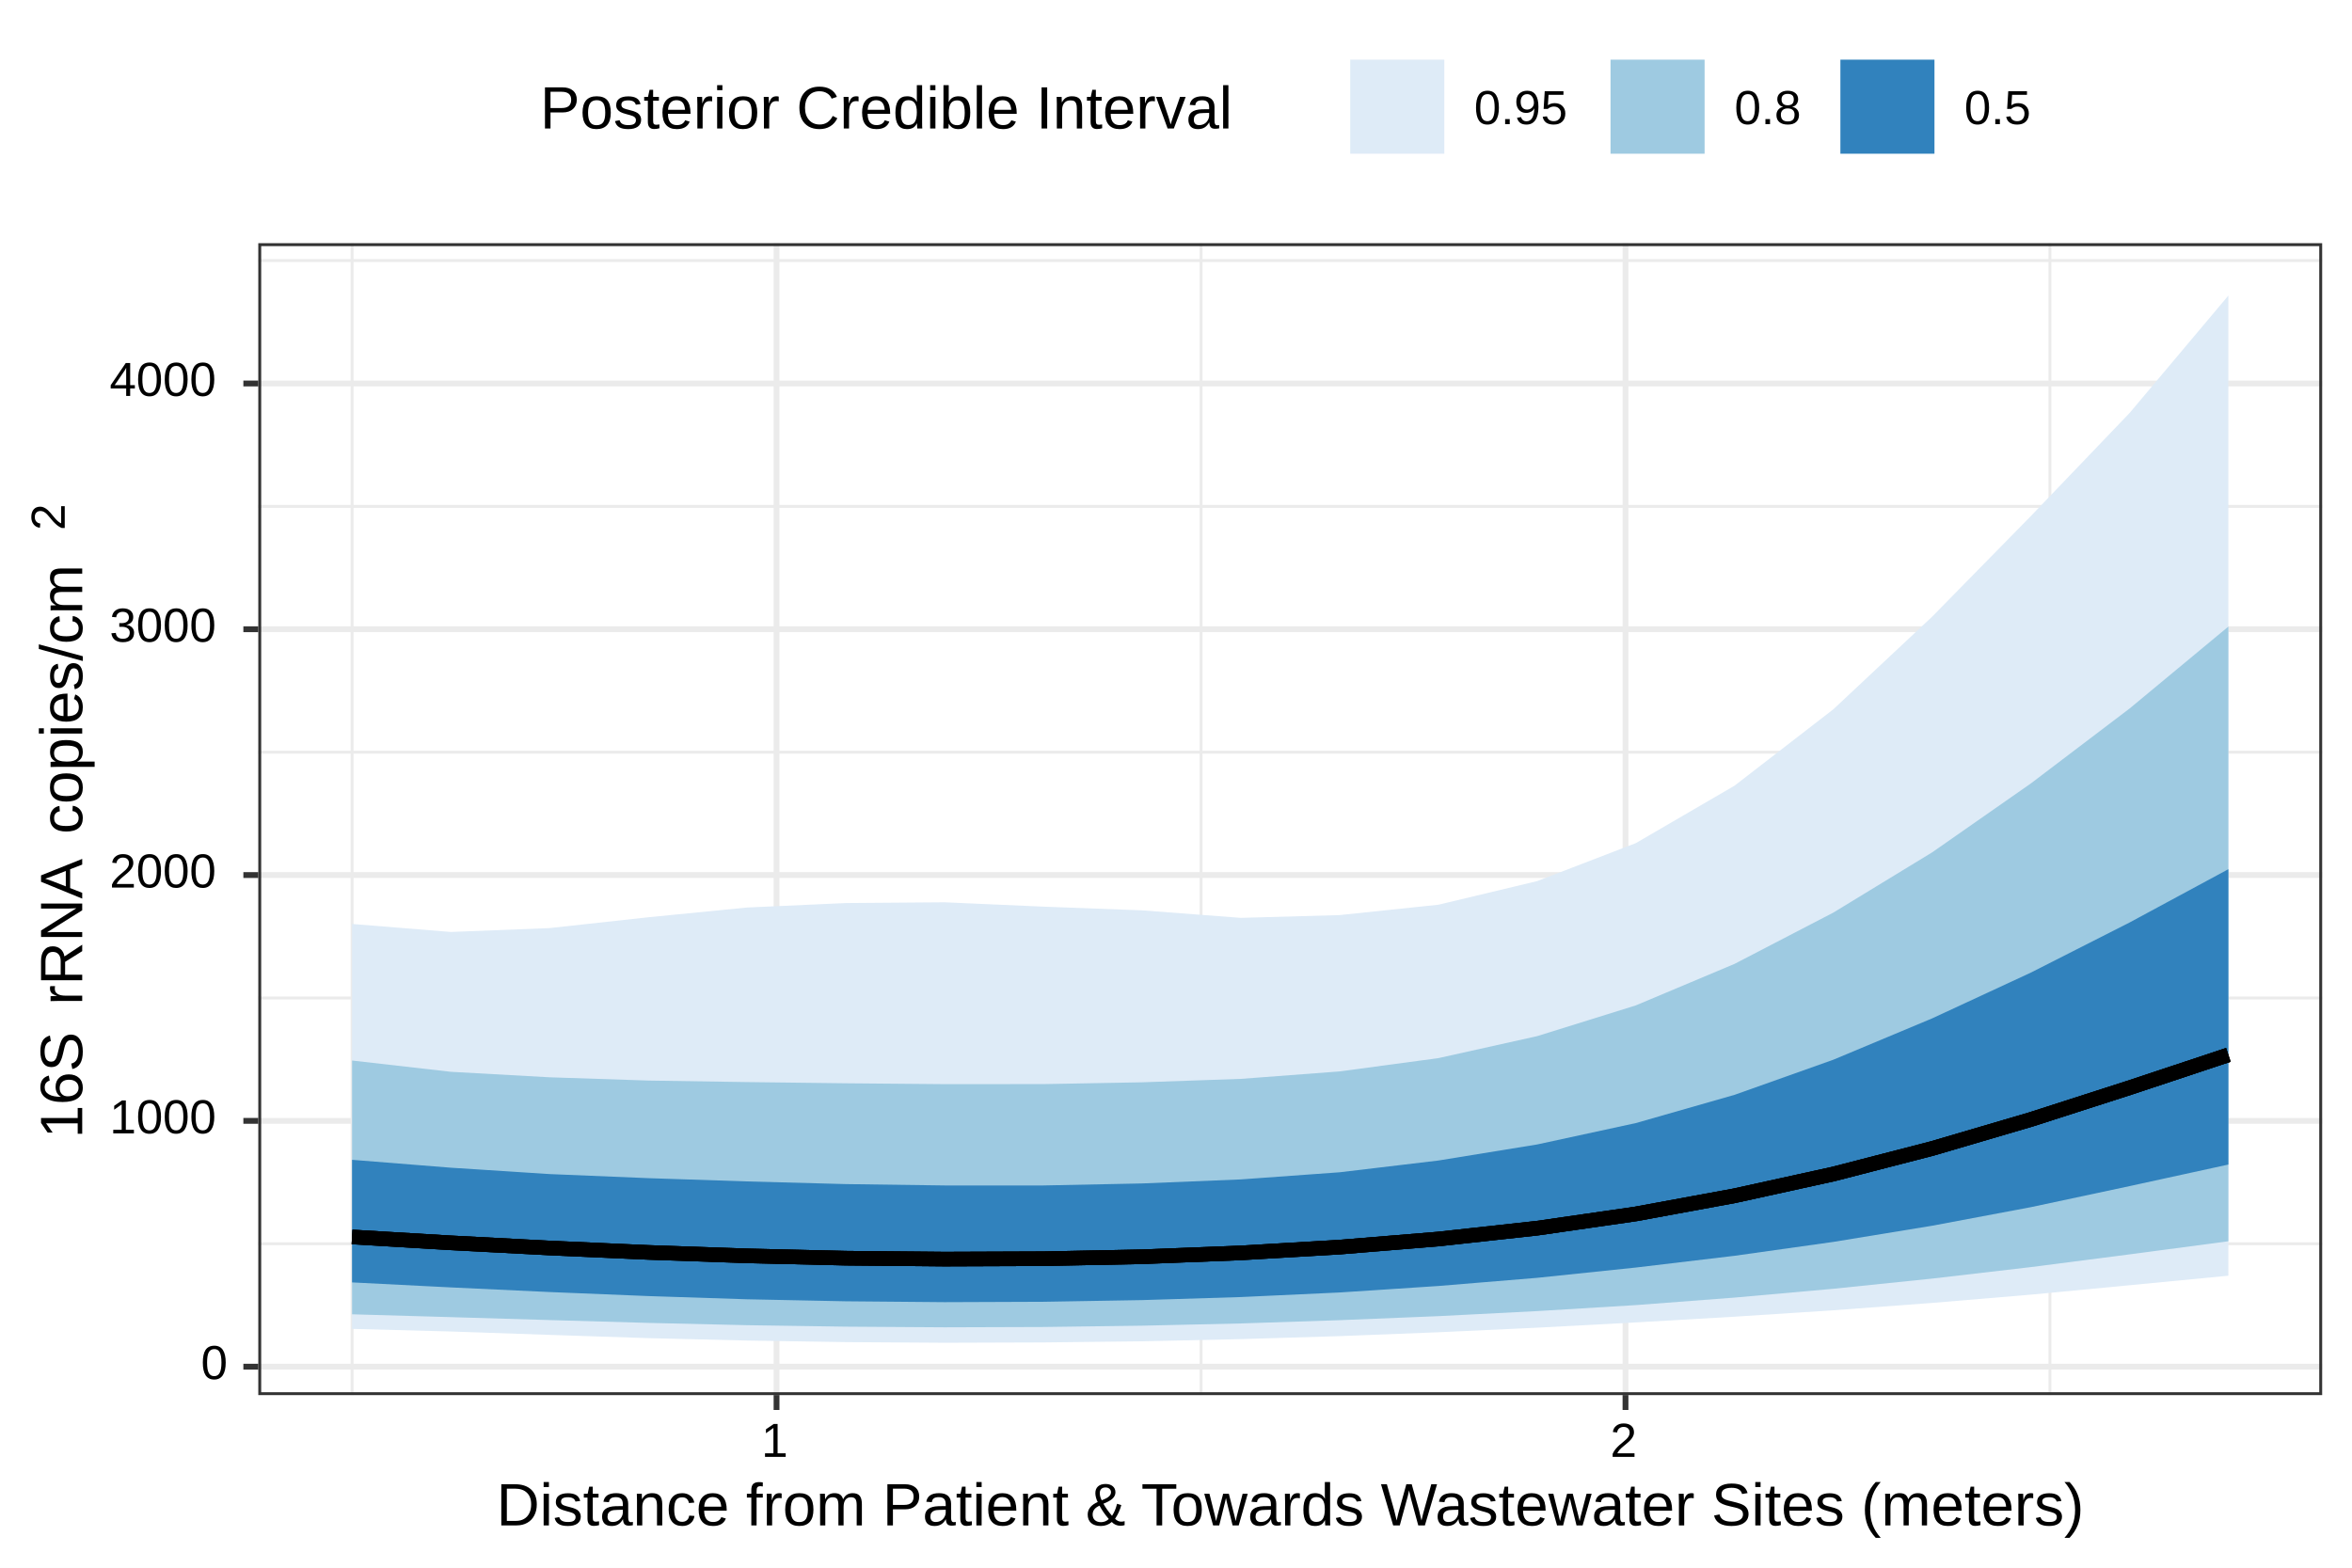
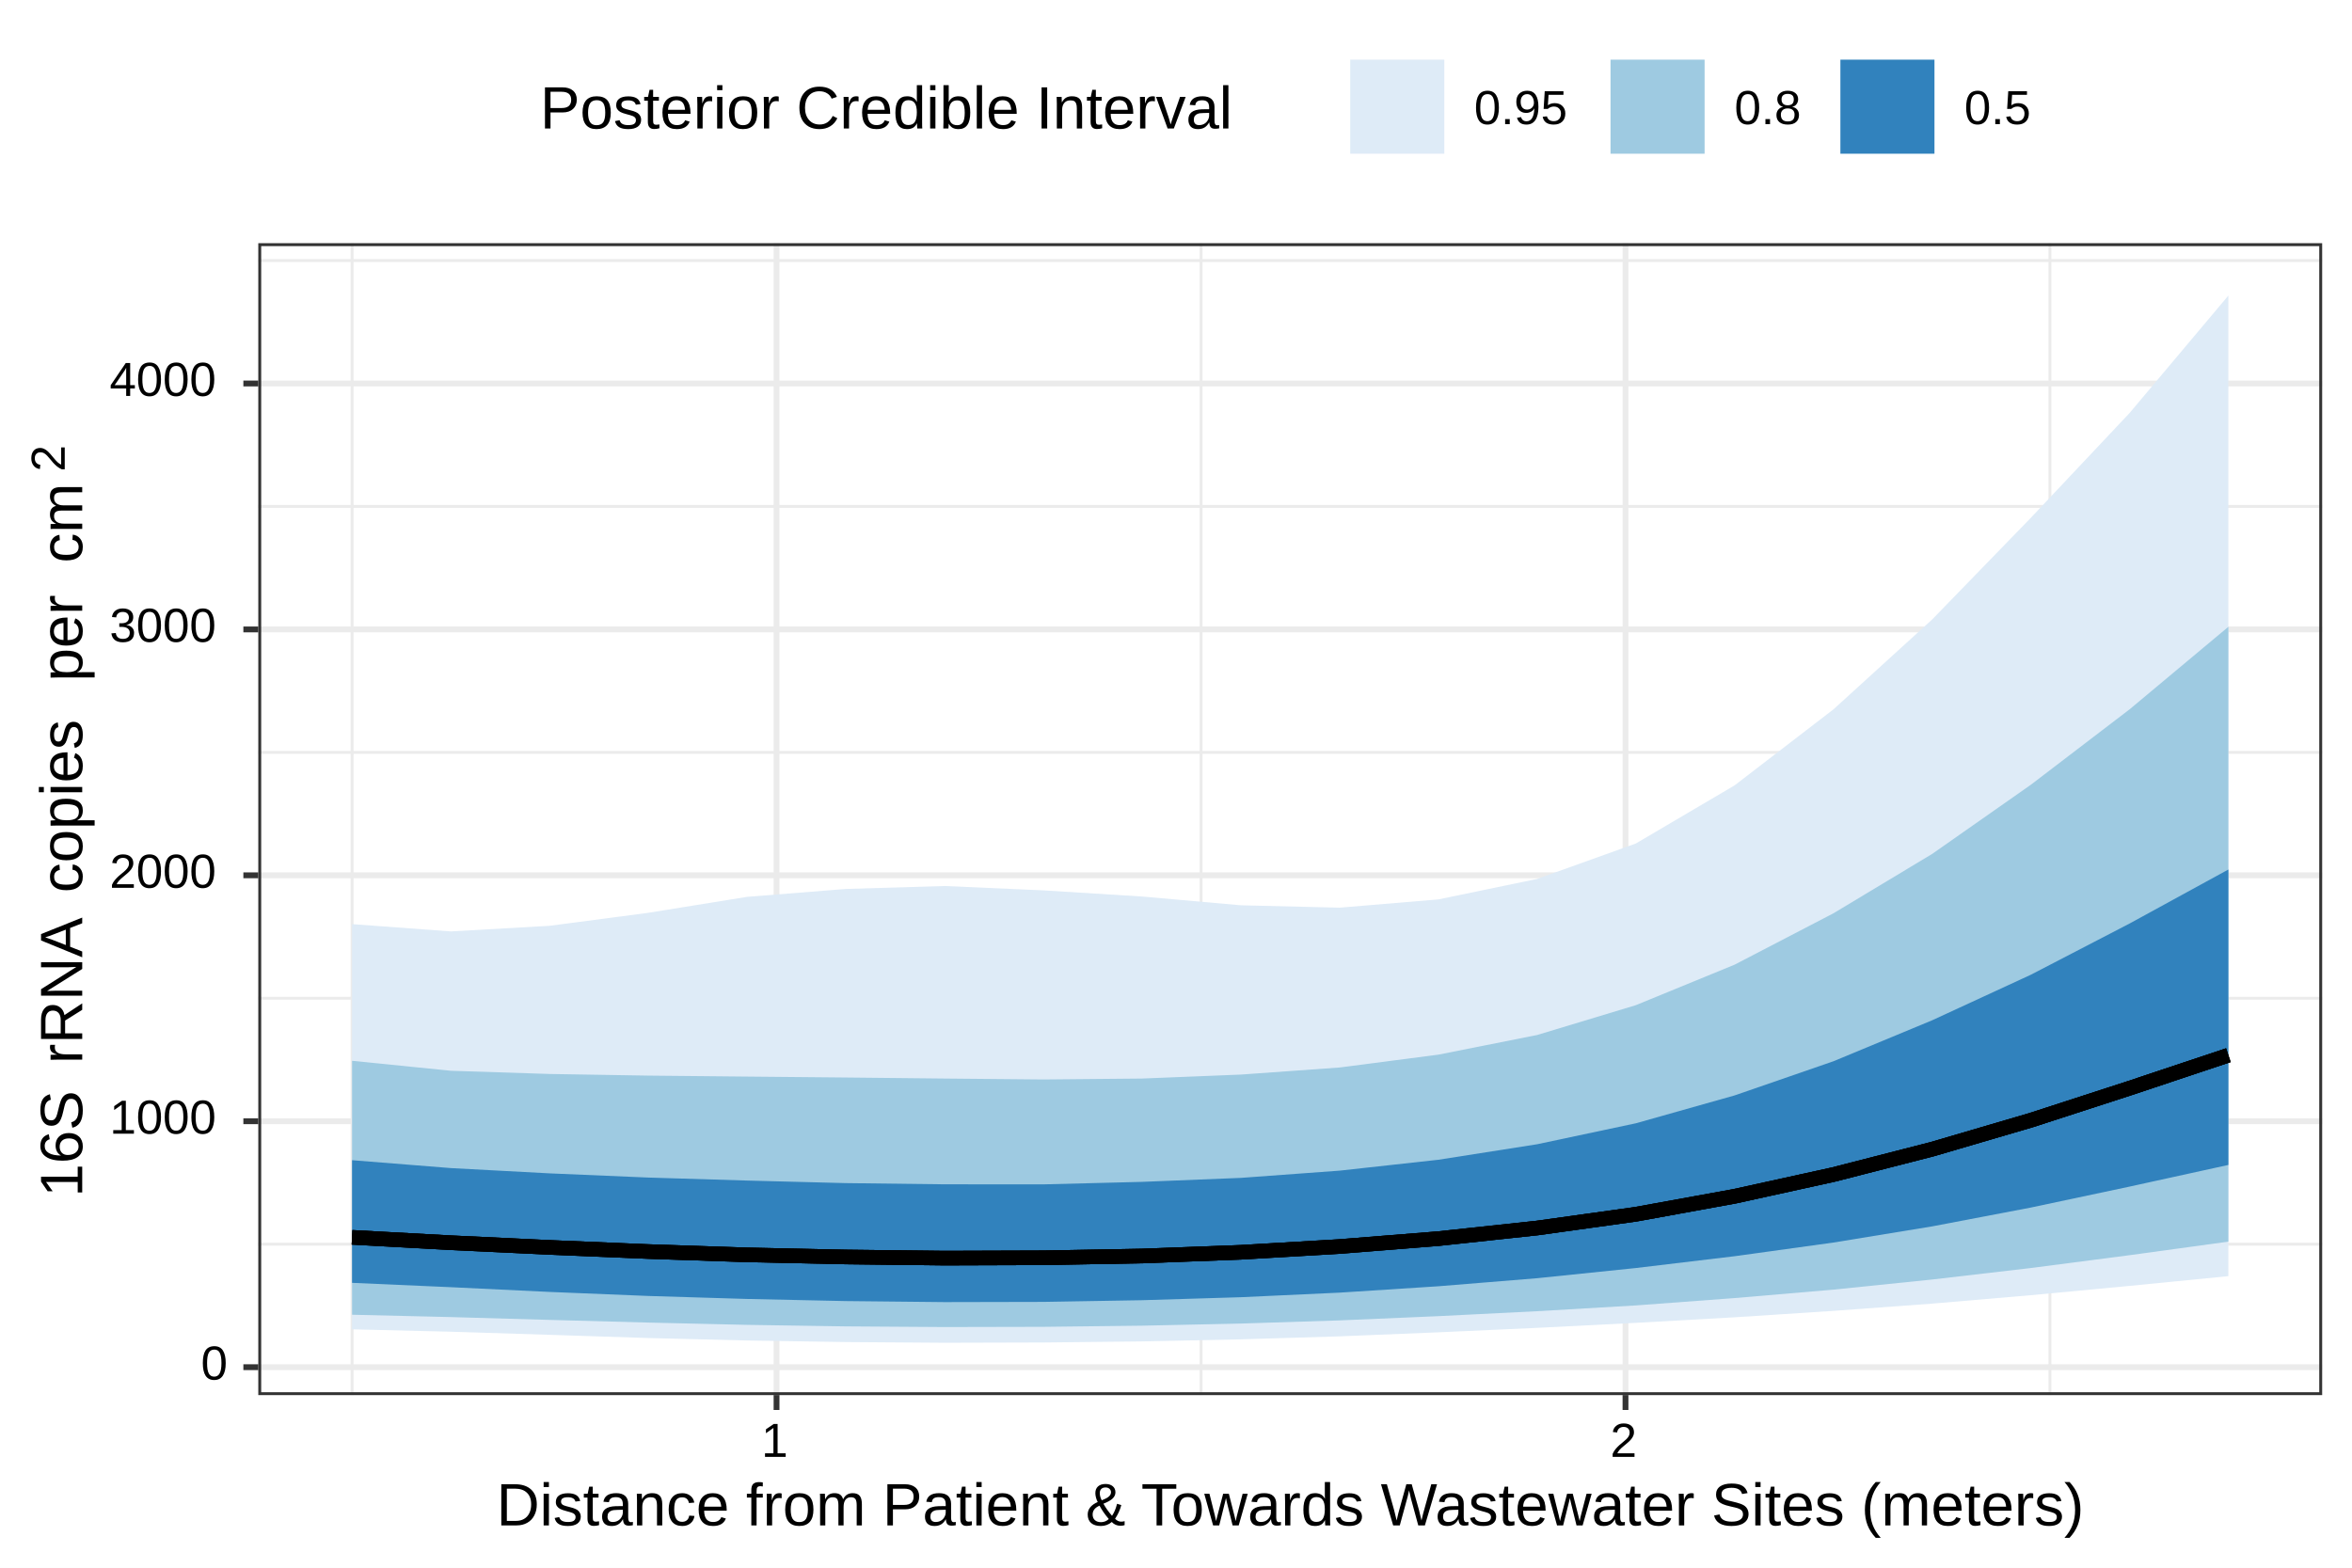
<svg xmlns="http://www.w3.org/2000/svg" class="svglite" width="432.00pt" height="288.00pt" viewBox="0 0 432.00 288.00">
  <defs>
    <style type="text/css">
    .svglite line, .svglite polyline, .svglite polygon, .svglite path, .svglite rect, .svglite circle {
      fill: none;
      stroke: #000000;
      stroke-linecap: round;
      stroke-linejoin: round;
      stroke-miterlimit: 10.00;
    }
  </style>
  </defs>
  <rect width="100%" height="100%" style="stroke: none; fill: #FFFFFF;" />
  <defs>
    <clipPath id="cpMC4wMHw0MzIuMDB8MC4wMHwyODguMDA=">
      <rect x="0.00" y="0.00" width="432.00" height="288.00" />
    </clipPath>
  </defs>
  <g clip-path="url(#cpMC4wMHw0MzIuMDB8MC4wMHwyODguMDA=)">
    <rect x="0" y="0.00" width="432.00" height="288.00" style="stroke-width: 1.07; stroke: #FFFFFF; fill: #FFFFFF;" />
  </g>
  <defs>
    <clipPath id="cpNDcuNDR8NDI2LjUyfDQ0LjY4fDI1Ni4yOQ==">
      <rect x="47.44" y="44.68" width="379.08" height="211.62" />
    </clipPath>
  </defs>
  <g clip-path="url(#cpNDcuNDR8NDI2LjUyfDQ0LjY4fDI1Ni4yOQ==)">
    <rect x="47.44" y="44.68" width="379.08" height="211.62" style="stroke-width: 1.07; stroke: none; fill: #FFFFFF;" />
-     <polyline points="47.44,228.49 426.52,228.49 " style="stroke-width: 0.53; stroke: #EBEBEB; stroke-linecap: butt;" />
-     <polyline points="47.44,183.34 426.52,183.34 " style="stroke-width: 0.53; stroke: #EBEBEB; stroke-linecap: butt;" />
-     <polyline points="47.44,138.18 426.52,138.18 " style="stroke-width: 0.53; stroke: #EBEBEB; stroke-linecap: butt;" />
-     <polyline points="47.44,93.03 426.52,93.03 " style="stroke-width: 0.53; stroke: #EBEBEB; stroke-linecap: butt;" />
-     <polyline points="47.44,47.87 426.52,47.87 " style="stroke-width: 0.53; stroke: #EBEBEB; stroke-linecap: butt;" />
+     <polyline points="47.44,228.57 426.52,228.57 " style="stroke-width: 0.53; stroke: #EBEBEB; stroke-linecap: butt;" />
+     <polyline points="47.44,183.39 426.52,183.39 " style="stroke-width: 0.53; stroke: #EBEBEB; stroke-linecap: butt;" />
+     <polyline points="47.44,138.22 426.52,138.22 " style="stroke-width: 0.53; stroke: #EBEBEB; stroke-linecap: butt;" />
+     <polyline points="47.44,93.04 426.52,93.04 " style="stroke-width: 0.53; stroke: #EBEBEB; stroke-linecap: butt;" />
+     <polyline points="47.44,47.86 426.52,47.86 " style="stroke-width: 0.53; stroke: #EBEBEB; stroke-linecap: butt;" />
    <polyline points="64.67,256.29 64.67,44.68 " style="stroke-width: 0.53; stroke: #EBEBEB; stroke-linecap: butt;" />
    <polyline points="220.60,256.29 220.60,44.68 " style="stroke-width: 0.53; stroke: #EBEBEB; stroke-linecap: butt;" />
    <polyline points="376.52,256.29 376.52,44.68 " style="stroke-width: 0.53; stroke: #EBEBEB; stroke-linecap: butt;" />
-     <polyline points="47.44,251.07 426.52,251.07 " style="stroke-width: 1.07; stroke: #EBEBEB; stroke-linecap: butt;" />
-     <polyline points="47.44,205.91 426.52,205.91 " style="stroke-width: 1.07; stroke: #EBEBEB; stroke-linecap: butt;" />
-     <polyline points="47.44,160.76 426.52,160.76 " style="stroke-width: 1.07; stroke: #EBEBEB; stroke-linecap: butt;" />
-     <polyline points="47.44,115.60 426.52,115.60 " style="stroke-width: 1.07; stroke: #EBEBEB; stroke-linecap: butt;" />
+     <polyline points="47.44,251.16 426.52,251.16 " style="stroke-width: 1.07; stroke: #EBEBEB; stroke-linecap: butt;" />
+     <polyline points="47.44,205.98 426.52,205.98 " style="stroke-width: 1.07; stroke: #EBEBEB; stroke-linecap: butt;" />
+     <polyline points="47.44,160.80 426.52,160.80 " style="stroke-width: 1.07; stroke: #EBEBEB; stroke-linecap: butt;" />
+     <polyline points="47.44,115.63 426.52,115.63 " style="stroke-width: 1.07; stroke: #EBEBEB; stroke-linecap: butt;" />
    <polyline points="47.44,70.45 426.52,70.45 " style="stroke-width: 1.07; stroke: #EBEBEB; stroke-linecap: butt;" />
    <polyline points="142.63,256.29 142.63,44.68 " style="stroke-width: 1.07; stroke: #EBEBEB; stroke-linecap: butt;" />
    <polyline points="298.56,256.29 298.56,44.68 " style="stroke-width: 1.07; stroke: #EBEBEB; stroke-linecap: butt;" />
-     <polygon points="64.67,169.74 82.81,171.21 100.95,170.50 119.08,168.51 137.22,166.72 155.36,165.90 173.50,165.76 191.64,166.56 209.77,167.24 227.91,168.62 246.05,168.11 264.19,166.21 282.33,161.87 300.46,154.89 318.60,144.33 336.74,130.30 354.88,113.29 373.01,94.81 391.15,75.87 409.29,54.30 409.29,234.36 391.15,236.11 373.01,237.84 354.88,239.36 336.74,240.71 318.60,241.89 300.46,242.94 282.33,243.91 264.19,244.75 246.05,245.46 227.91,246.01 209.77,246.41 191.64,246.62 173.50,246.68 155.36,246.56 137.22,246.27 119.08,245.83 100.95,245.23 82.81,244.61 64.67,244.13 " style="stroke-width: 0.00; stroke: none; fill: #DEEBF7;" />
-     <polygon points="64.67,194.83 82.81,196.90 100.95,197.91 119.08,198.51 137.22,198.79 155.36,199.01 173.50,199.17 191.64,199.16 209.77,198.83 227.91,198.20 246.05,196.83 264.19,194.39 282.33,190.35 300.46,184.70 318.60,177.07 336.74,167.65 354.88,156.59 373.01,143.93 391.15,130.16 409.29,115.11 409.29,228.03 391.15,230.44 373.01,232.78 354.88,234.89 336.74,236.76 318.60,238.38 300.46,239.76 282.33,240.86 264.19,241.79 246.05,242.53 227.91,243.13 209.77,243.54 191.64,243.78 173.50,243.84 155.36,243.72 137.22,243.45 119.08,243.03 100.95,242.51 82.81,241.97 64.67,241.45 " style="stroke-width: 0.00; stroke: none; fill: #9ECAE1;" />
-     <polygon points="64.67,213.07 82.81,214.52 100.95,215.69 119.08,216.44 137.22,217.04 155.36,217.53 173.50,217.78 191.64,217.78 209.77,217.41 227.91,216.67 246.05,215.36 264.19,213.20 282.33,210.25 300.46,206.32 318.60,201.13 336.74,194.68 354.88,187.09 373.01,178.68 391.15,169.47 409.29,159.68 409.29,213.94 391.15,217.90 373.01,221.77 354.88,225.18 336.74,228.15 318.60,230.70 300.46,232.86 282.33,234.75 264.19,236.25 246.05,237.44 227.91,238.28 209.77,238.84 191.64,239.15 173.50,239.22 155.36,239.06 137.22,238.69 119.08,238.10 100.95,237.36 82.81,236.51 64.67,235.59 " style="stroke-width: 0.00; stroke: none; fill: #3182BD;" />
-     <polyline points="64.67,227.24 82.81,228.32 100.95,229.27 119.08,230.08 137.22,230.71 155.36,231.14 173.50,231.31 191.64,231.24 209.77,230.88 227.91,230.17 246.05,229.11 264.19,227.62 282.33,225.63 300.46,223.01 318.60,219.67 336.74,215.68 354.88,210.99 373.01,205.66 391.15,199.82 409.29,193.79 " style="stroke-width: 2.67; stroke-linecap: butt;" />
-     <polyline points="64.67,227.24 82.81,228.32 100.95,229.27 119.08,230.08 137.22,230.71 155.36,231.14 173.50,231.31 191.64,231.24 209.77,230.88 227.91,230.17 246.05,229.11 264.19,227.62 282.33,225.63 300.46,223.01 318.60,219.67 336.74,215.68 354.88,210.99 373.01,205.66 391.15,199.82 409.29,193.79 " style="stroke-width: 2.67; stroke-linecap: butt;" />
-     <polyline points="64.67,227.24 82.81,228.32 100.95,229.27 119.08,230.08 137.22,230.71 155.36,231.14 173.50,231.31 191.64,231.24 209.77,230.88 227.91,230.17 246.05,229.11 264.19,227.62 282.33,225.63 300.46,223.01 318.60,219.67 336.74,215.68 354.88,210.99 373.01,205.66 391.15,199.82 409.29,193.79 " style="stroke-width: 2.67; stroke-linecap: butt;" />
+     <polygon points="64.67,169.77 82.81,171.11 100.95,170.08 119.08,167.69 137.22,164.76 155.36,163.31 173.50,162.77 191.64,163.57 209.77,164.70 227.91,166.31 246.05,166.75 264.19,165.23 282.33,161.47 300.46,154.96 318.60,144.28 336.74,130.33 354.88,113.81 373.01,95.13 391.15,75.87 409.29,54.30 409.29,234.44 391.15,236.23 373.01,237.94 354.88,239.49 336.74,240.82 318.60,242.00 300.46,243.02 282.33,243.94 264.19,244.76 246.05,245.50 227.91,246.05 209.77,246.43 191.64,246.63 173.50,246.68 155.36,246.55 137.22,246.26 119.08,245.81 100.95,245.22 82.81,244.65 64.67,244.21 " style="stroke-width: 0.00; stroke: none; fill: #DEEBF7;" />
+     <polygon points="64.67,194.88 82.81,196.71 100.95,197.30 119.08,197.60 137.22,197.78 155.36,197.95 173.50,198.14 191.64,198.31 209.77,198.14 227.91,197.41 246.05,196.11 264.19,193.75 282.33,190.14 300.46,184.66 318.60,177.22 336.74,167.79 354.88,156.88 373.01,144.17 391.15,130.31 409.29,115.15 409.29,228.10 391.15,230.59 373.01,232.95 354.88,235.06 336.74,236.92 318.60,238.47 300.46,239.82 282.33,240.88 264.19,241.79 246.05,242.57 227.91,243.15 209.77,243.54 191.64,243.75 173.50,243.79 155.36,243.67 137.22,243.39 119.08,242.97 100.95,242.48 82.81,241.96 64.67,241.53 " style="stroke-width: 0.00; stroke: none; fill: #9ECAE1;" />
+     <polygon points="64.67,213.14 82.81,214.59 100.95,215.56 119.08,216.33 137.22,216.88 155.36,217.35 173.50,217.57 191.64,217.58 209.77,217.12 227.91,216.39 246.05,215.06 264.19,213.06 282.33,210.21 300.46,206.36 318.60,201.24 336.74,194.97 354.88,187.44 373.01,179.07 391.15,169.66 409.29,159.74 409.29,214.01 391.15,217.99 373.01,221.84 354.88,225.30 336.74,228.27 318.60,230.78 300.46,232.95 282.33,234.82 264.19,236.30 246.05,237.47 227.91,238.31 209.77,238.86 191.64,239.17 173.50,239.21 155.36,239.02 137.22,238.63 119.08,238.08 100.95,237.34 82.81,236.47 64.67,235.67 " style="stroke-width: 0.00; stroke: none; fill: #3182BD;" />
+     <polyline points="64.67,227.31 82.81,228.30 100.95,229.16 119.08,229.92 137.22,230.53 155.36,230.92 173.50,231.13 191.64,231.07 209.77,230.74 227.91,230.06 246.05,229.00 264.19,227.55 282.33,225.60 300.46,223.07 318.60,219.77 336.74,215.78 354.88,211.12 373.01,205.80 391.15,199.91 409.29,193.85 " style="stroke-width: 2.67; stroke-linecap: butt;" />
+     <polyline points="64.67,227.31 82.81,228.30 100.95,229.16 119.08,229.92 137.22,230.53 155.36,230.92 173.50,231.13 191.64,231.07 209.77,230.74 227.91,230.06 246.05,229.00 264.19,227.55 282.33,225.60 300.46,223.07 318.60,219.77 336.74,215.78 354.88,211.12 373.01,205.80 391.15,199.91 409.29,193.85 " style="stroke-width: 2.67; stroke-linecap: butt;" />
+     <polyline points="64.67,227.31 82.81,228.30 100.95,229.16 119.08,229.92 137.22,230.53 155.36,230.92 173.50,231.13 191.64,231.07 209.77,230.74 227.91,230.06 246.05,229.00 264.19,227.55 282.33,225.60 300.46,223.07 318.60,219.77 336.74,215.78 354.88,211.12 373.01,205.80 391.15,199.91 409.29,193.85 " style="stroke-width: 2.67; stroke-linecap: butt;" />
    <rect x="47.44" y="44.68" width="379.08" height="211.62" style="stroke-width: 1.07; stroke: #333333;" />
  </g>
  <g clip-path="url(#cpMC4wMHw0MzIuMDB8MC4wMHwyODguMDA=)">
-     <text x="36.91" y="253.36" style="font-size: 8.80px; font-family: Arial;" textLength="5.59px" lengthAdjust="spacingAndGlyphs">0</text>
-     <text x="20.13" y="208.21" style="font-size: 8.80px; font-family: Arial;" textLength="22.38px" lengthAdjust="spacingAndGlyphs">1000</text>
-     <text x="20.13" y="163.05" style="font-size: 8.80px; font-family: Arial;" textLength="22.38px" lengthAdjust="spacingAndGlyphs">2000</text>
-     <text x="20.13" y="117.90" style="font-size: 8.80px; font-family: Arial;" textLength="22.38px" lengthAdjust="spacingAndGlyphs">3000</text>
+     <text x="36.91" y="253.45" style="font-size: 8.80px; font-family: Arial;" textLength="5.59px" lengthAdjust="spacingAndGlyphs">0</text>
+     <text x="20.13" y="208.27" style="font-size: 8.80px; font-family: Arial;" textLength="22.38px" lengthAdjust="spacingAndGlyphs">1000</text>
+     <text x="20.13" y="163.10" style="font-size: 8.80px; font-family: Arial;" textLength="22.38px" lengthAdjust="spacingAndGlyphs">2000</text>
+     <text x="20.13" y="117.92" style="font-size: 8.80px; font-family: Arial;" textLength="22.38px" lengthAdjust="spacingAndGlyphs">3000</text>
    <text x="20.13" y="72.74" style="font-size: 8.80px; font-family: Arial;" textLength="22.38px" lengthAdjust="spacingAndGlyphs">4000</text>
-     <polyline points="44.70,251.07 47.44,251.07 " style="stroke-width: 1.07; stroke: #333333; stroke-linecap: butt;" />
-     <polyline points="44.70,205.91 47.44,205.91 " style="stroke-width: 1.07; stroke: #333333; stroke-linecap: butt;" />
-     <polyline points="44.70,160.76 47.44,160.76 " style="stroke-width: 1.07; stroke: #333333; stroke-linecap: butt;" />
-     <polyline points="44.70,115.60 47.44,115.60 " style="stroke-width: 1.07; stroke: #333333; stroke-linecap: butt;" />
+     <polyline points="44.70,251.16 47.44,251.16 " style="stroke-width: 1.07; stroke: #333333; stroke-linecap: butt;" />
+     <polyline points="44.70,205.98 47.44,205.98 " style="stroke-width: 1.07; stroke: #333333; stroke-linecap: butt;" />
+     <polyline points="44.70,160.80 47.44,160.80 " style="stroke-width: 1.07; stroke: #333333; stroke-linecap: butt;" />
+     <polyline points="44.70,115.63 47.44,115.63 " style="stroke-width: 1.07; stroke: #333333; stroke-linecap: butt;" />
    <polyline points="44.70,70.45 47.44,70.45 " style="stroke-width: 1.07; stroke: #333333; stroke-linecap: butt;" />
    <polyline points="142.63,259.03 142.63,256.29 " style="stroke-width: 1.07; stroke: #333333; stroke-linecap: butt;" />
    <polyline points="298.56,259.03 298.56,256.29 " style="stroke-width: 1.07; stroke: #333333; stroke-linecap: butt;" />
    <text x="139.84" y="267.64" style="font-size: 8.80px; font-family: Arial;" textLength="5.59px" lengthAdjust="spacingAndGlyphs">1</text>
    <text x="295.76" y="267.64" style="font-size: 8.80px; font-family: Arial;" textLength="5.59px" lengthAdjust="spacingAndGlyphs">2</text>
    <text x="236.98" y="280.23" text-anchor="middle" style="font-size: 11.00px; font-family: Arial;" textLength="328.75px" lengthAdjust="spacingAndGlyphs">Distance from Patient &amp; Towards Wastewater Sites (meters)</text>
-     <text transform="translate(15.10,209.13) rotate(-90)" style="font-size: 11.00px; font-family: Arial;" textLength="20.98px" lengthAdjust="spacingAndGlyphs">16S</text>
-     <text transform="translate(15.10,184.65) rotate(-90)" style="font-size: 11.00px; font-family: Arial;" textLength="27.92px" lengthAdjust="spacingAndGlyphs">rRNA</text>
-     <text transform="translate(15.10,153.23) rotate(-90)" style="font-size: 11.00px; font-family: Arial;" textLength="55.79px" lengthAdjust="spacingAndGlyphs">copies/cm</text>
-     <text transform="translate(11.89,97.44) rotate(-90)" style="font-size: 8.80px; font-family: Arial;" textLength="5.59px" lengthAdjust="spacingAndGlyphs">2</text>
+     <text transform="translate(15.10,219.91) rotate(-90)" style="font-size: 11.00px; font-family: Arial;" textLength="20.98px" lengthAdjust="spacingAndGlyphs">16S</text>
+     <text transform="translate(15.10,195.43) rotate(-90)" style="font-size: 11.00px; font-family: Arial;" textLength="27.92px" lengthAdjust="spacingAndGlyphs">rRNA</text>
+     <text transform="translate(15.10,164.01) rotate(-90)" style="font-size: 11.00px; font-family: Arial;" textLength="35.32px" lengthAdjust="spacingAndGlyphs">copies</text>
+     <text transform="translate(15.10,125.19) rotate(-90)" style="font-size: 11.00px; font-family: Arial;" textLength="18.27px" lengthAdjust="spacingAndGlyphs">per</text>
+     <text transform="translate(15.10,103.42) rotate(-90)" style="font-size: 11.00px; font-family: Arial;" textLength="16.76px" lengthAdjust="spacingAndGlyphs">cm</text>
+     <text transform="translate(11.89,86.65) rotate(-90)" style="font-size: 8.80px; font-family: Arial;" textLength="5.59px" lengthAdjust="spacingAndGlyphs">2</text>
    <rect x="93.71" y="5.48" width="286.55" height="28.24" style="stroke-width: 1.07; stroke: none; fill: #FFFFFF;" />
    <text x="99.19" y="23.61" style="font-size: 11.00px; font-family: Arial;" textLength="143.33px" lengthAdjust="spacingAndGlyphs">Posterior Credible Interval</text>
    <rect x="248.00" y="10.96" width="17.28" height="17.28" style="stroke-width: 1.07; stroke: none; fill: #FFFFFF;" />
    <rect x="248.00" y="10.96" width="17.28" height="17.28" style="stroke-width: 0.75; stroke: none; fill: #DEEBF7;" />
    <rect x="295.81" y="10.96" width="17.28" height="17.28" style="stroke-width: 1.07; stroke: none; fill: #FFFFFF;" />
    <rect x="295.81" y="10.96" width="17.28" height="17.28" style="stroke-width: 0.75; stroke: none; fill: #9ECAE1;" />
    <rect x="338.03" y="10.96" width="17.28" height="17.28" style="stroke-width: 1.07; stroke: none; fill: #FFFFFF;" />
    <rect x="338.03" y="10.96" width="17.28" height="17.28" style="stroke-width: 0.75; stroke: none; fill: #3182BD;" />
    <text x="270.76" y="22.81" style="font-size: 8.80px; font-family: Arial;" textLength="19.58px" lengthAdjust="spacingAndGlyphs">0.95</text>
    <text x="318.57" y="22.81" style="font-size: 8.80px; font-family: Arial;" textLength="13.98px" lengthAdjust="spacingAndGlyphs">0.8</text>
    <text x="360.79" y="22.81" style="font-size: 8.80px; font-family: Arial;" textLength="13.98px" lengthAdjust="spacingAndGlyphs">0.5</text>
  </g>
</svg>
